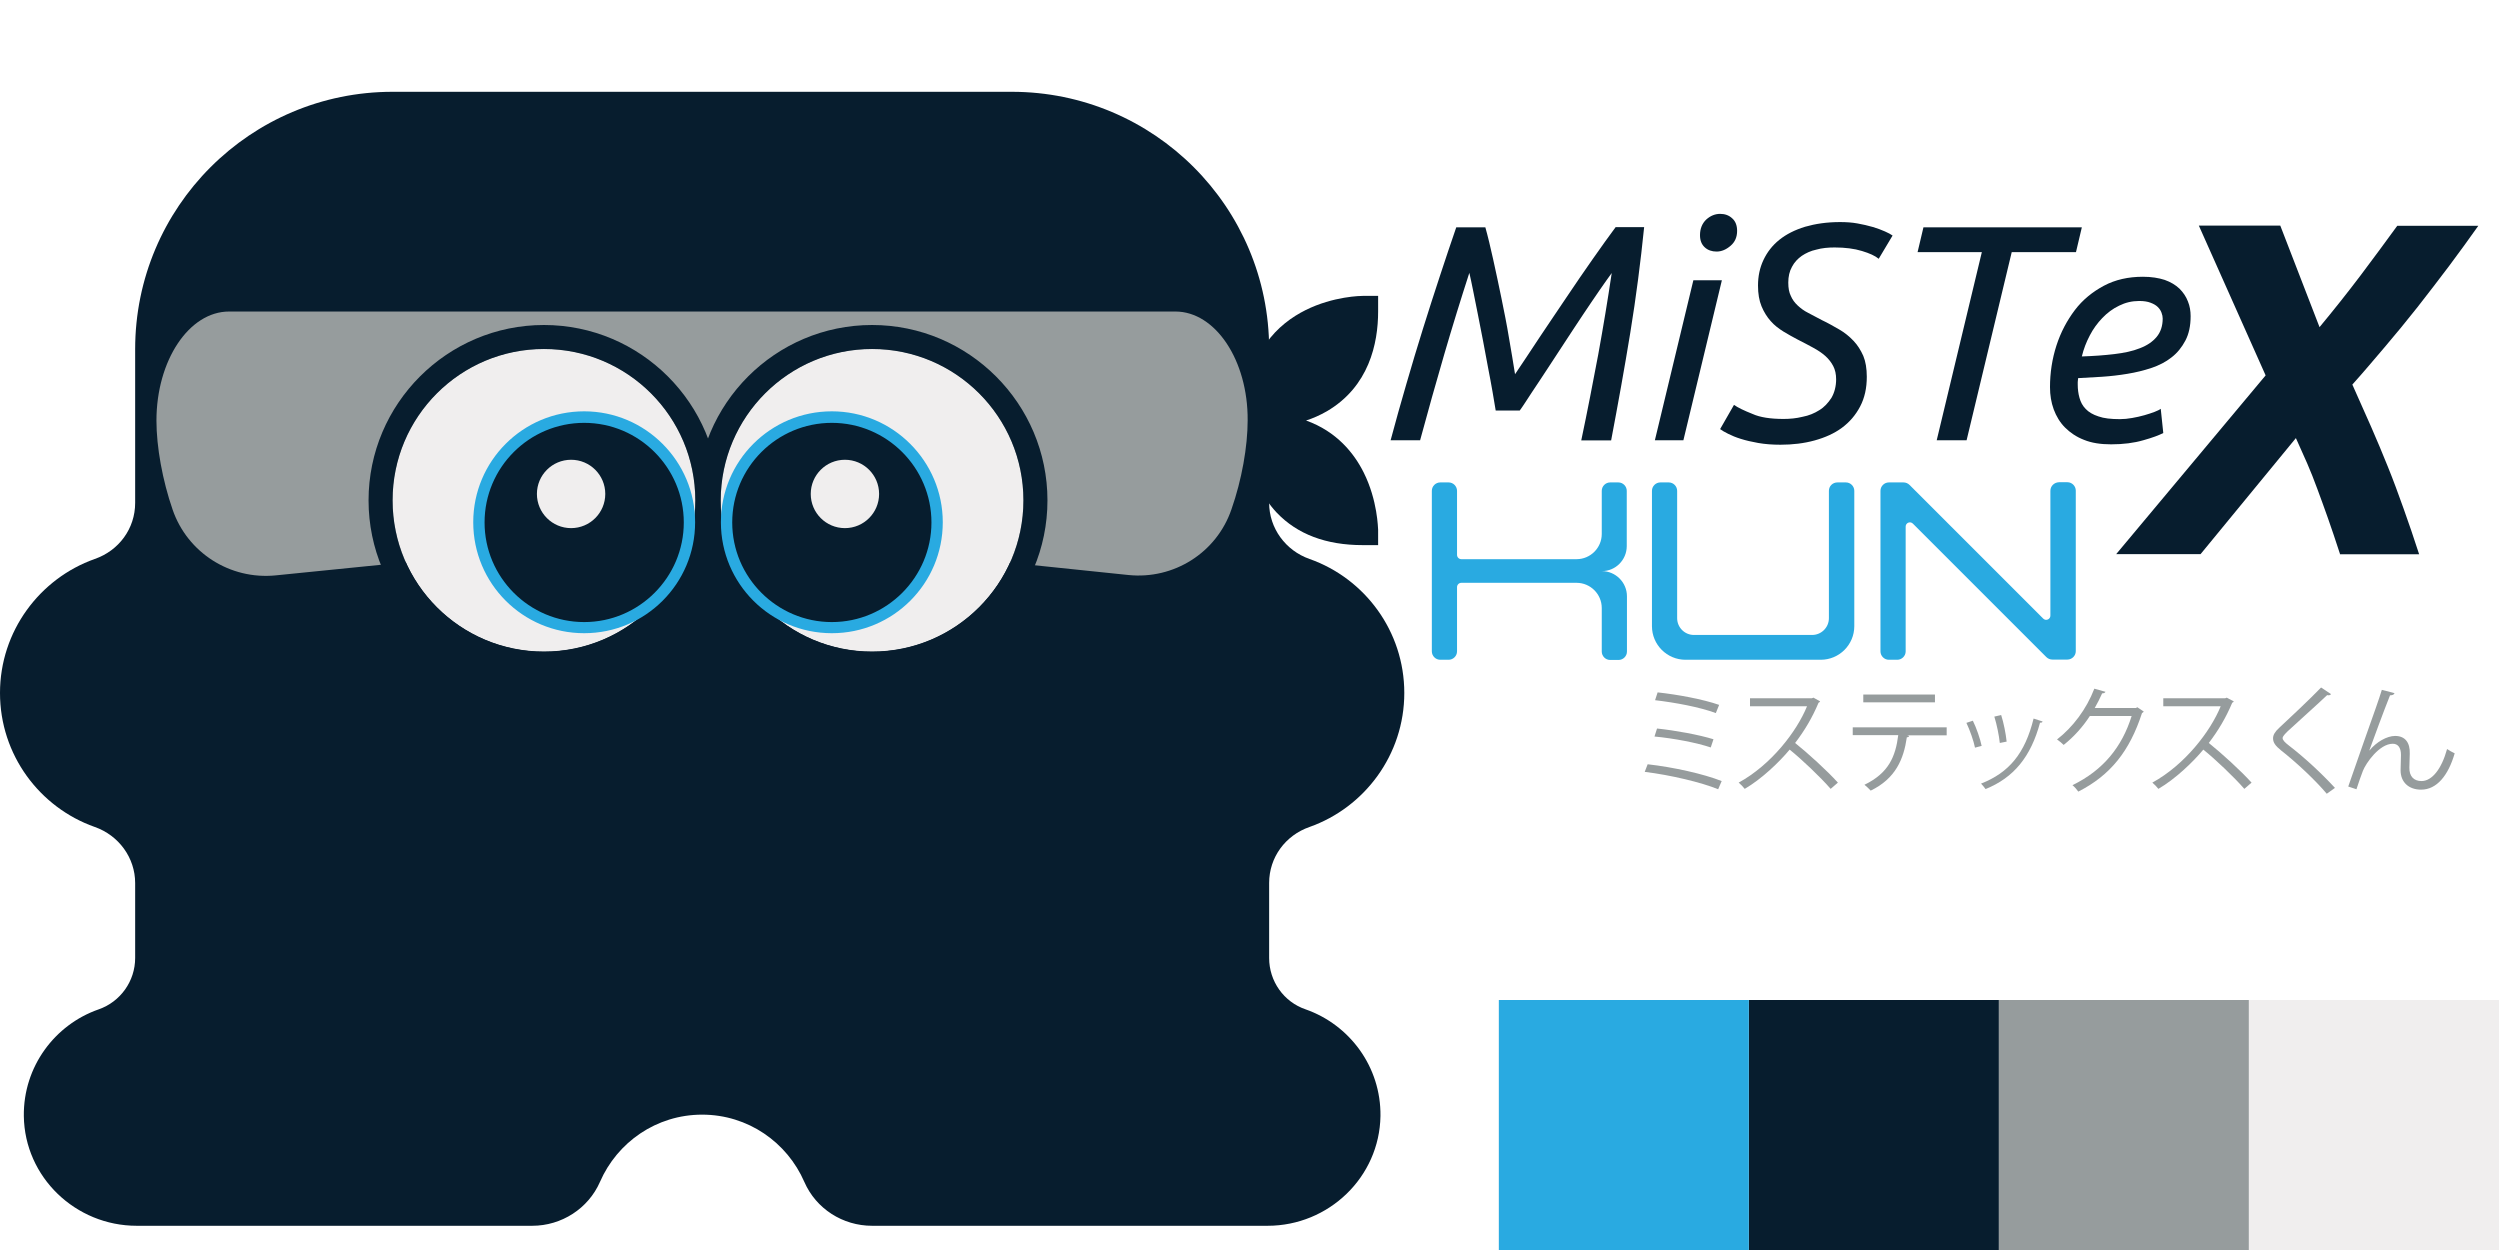
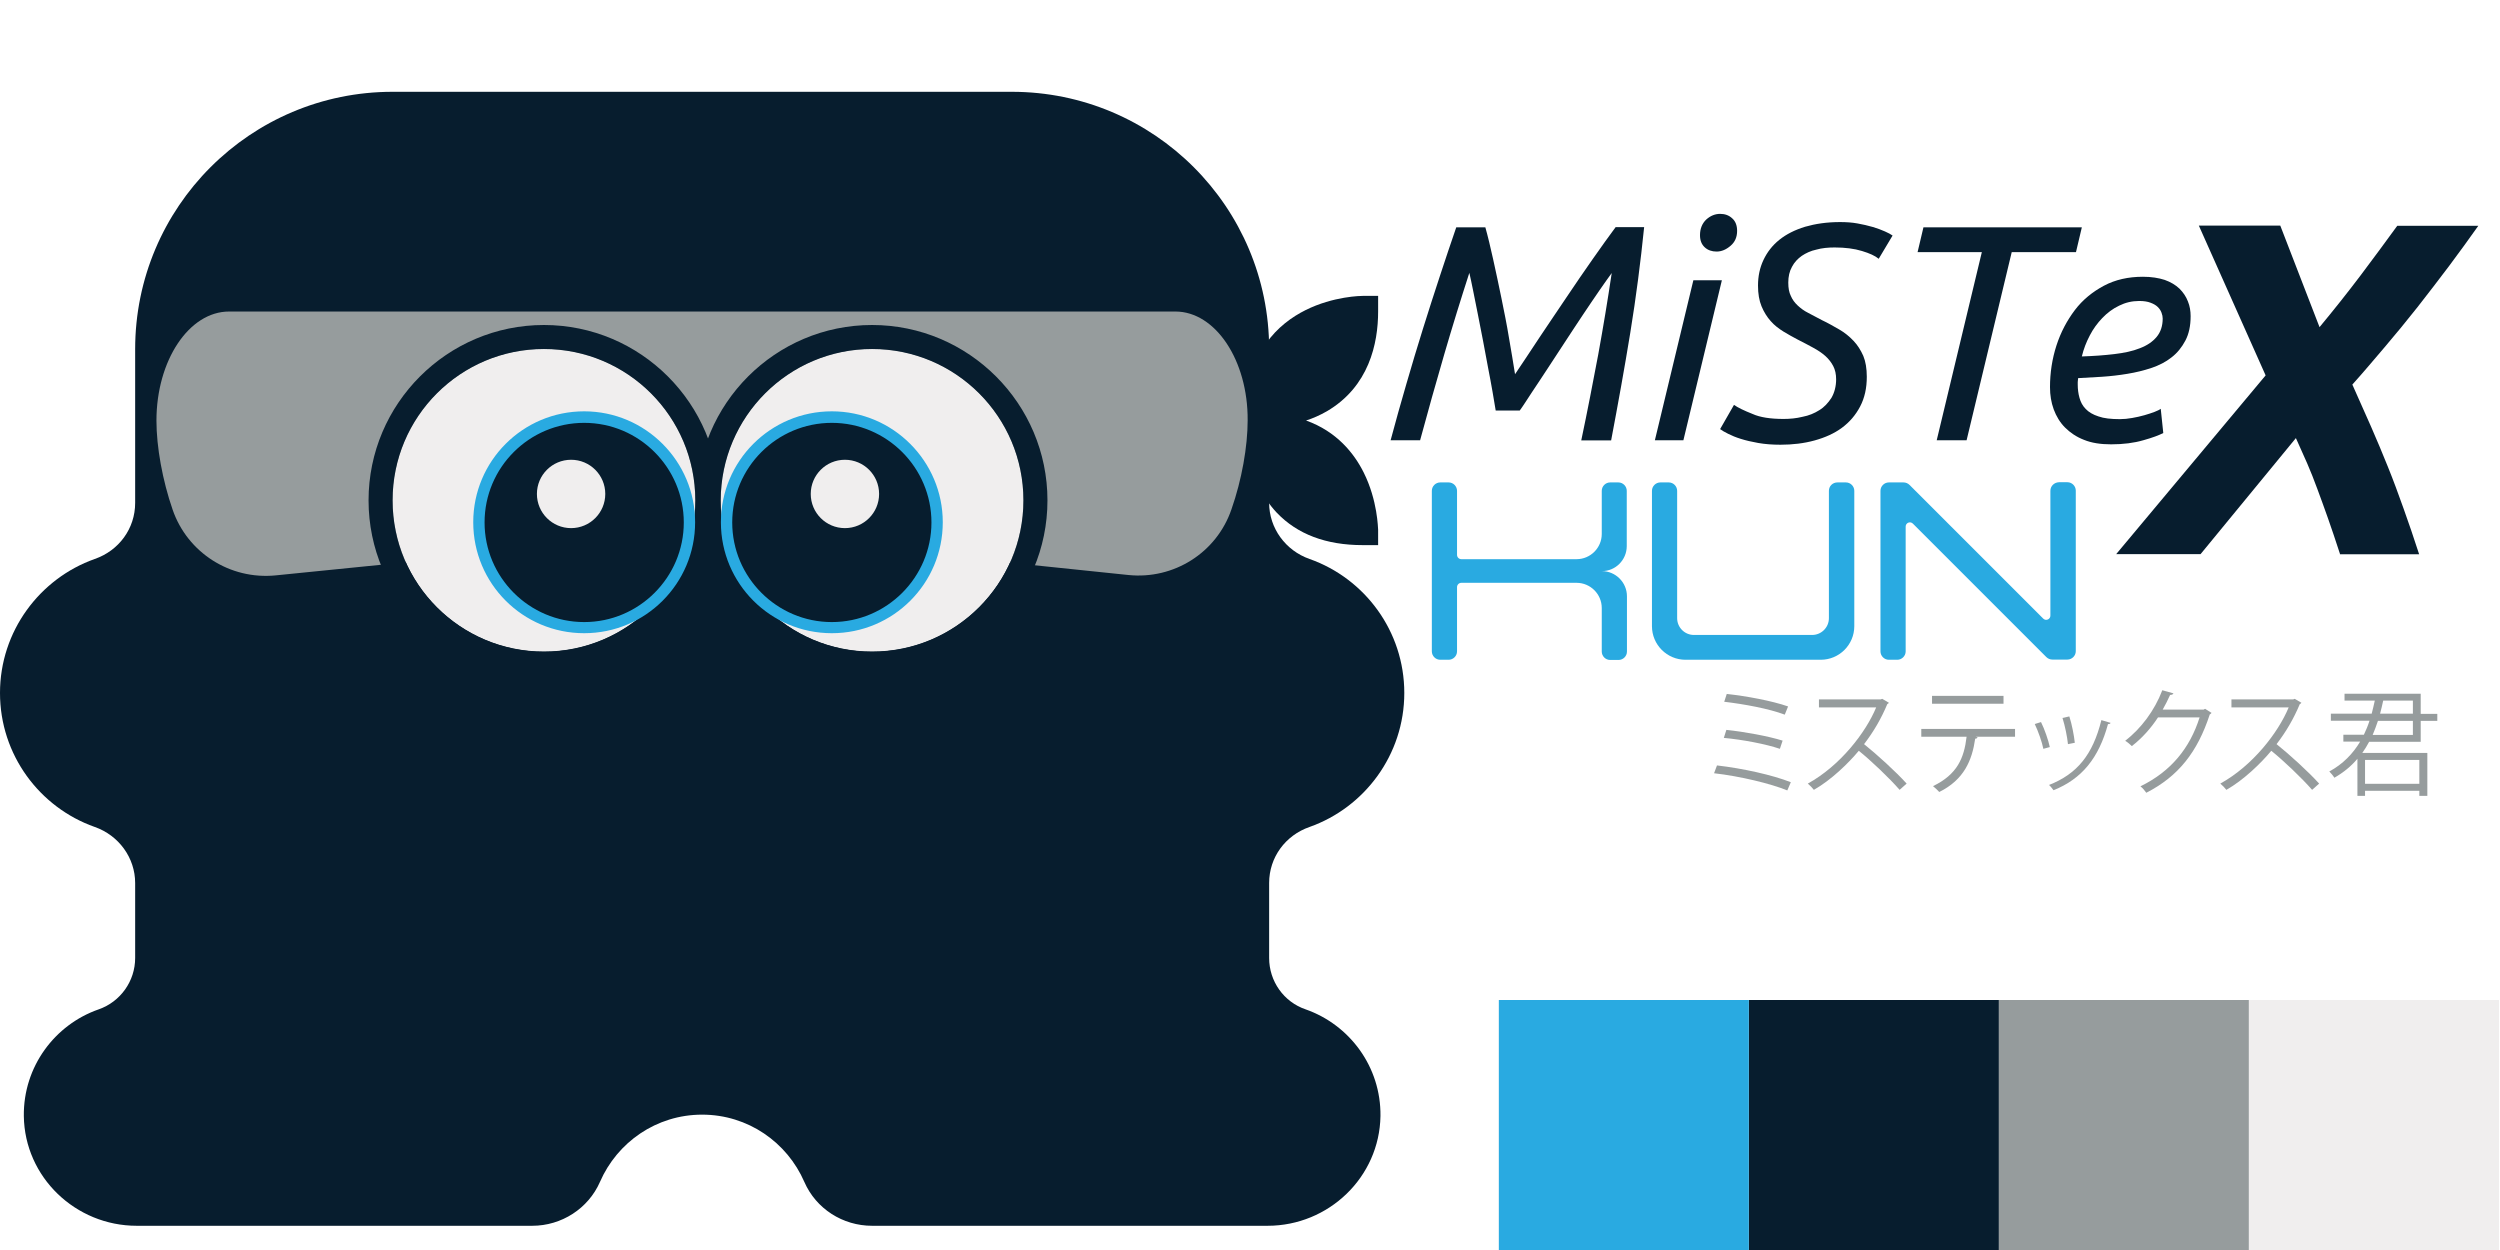
<svg xmlns="http://www.w3.org/2000/svg" version="1.1" id="Layer_1" x="0px" y="0px" viewBox="0 0 1280 640" style="enable-background:new 0 0 1280 640;" xml:space="preserve">
  <style type="text/css">
	.st0{fill:#071D2E;}
	.st1{fill:#969C9D;}
	.st2{fill:#F0EEEE;}
	.st3{fill:#29AAE1;}
</style>
  <g>
-     <path class="st0" d="M649.8,490.5v-38.4c0-13.1,8.3-24.4,20.7-28.7c28.2-10,48.5-37,48.5-68.6s-20.2-58.6-48.5-68.6   c-12.3-4.3-20.7-15.8-20.7-28.7v-78.7c0-72.8-59-131.8-131.8-131.8H201c-72.8,0-131.8,59-131.8,131.8v78.7   c0,13.1-8.3,24.4-20.7,28.7c-28.2,10-48.5,37-48.5,68.6s20.2,58.6,48.5,68.6c12.3,4.3,20.7,15.8,20.7,28.7v38.4   c0,11.8-7.5,22.4-18.7,26.3c-22.4,7.8-38.6,29.3-38.3,54.6c0.4,31.3,26.5,56.2,57.8,56.2h202.5c15,0,28.7-8.8,34.7-22.5   c8.8-20.2,28.8-34.4,52.3-34.4s43.5,14.2,52.3,34.4c6,13.8,19.7,22.5,34.7,22.5h202.5c31.3,0,57.3-24.9,57.8-56.2   c0.3-25.2-15.8-46.7-38.3-54.6C657.3,513,649.8,502.4,649.8,490.5z" />
+     <path class="st0" d="M649.8,490.5v-38.4c0-13.1,8.3-24.4,20.7-28.7c28.2-10,48.5-37,48.5-68.6s-20.2-58.6-48.5-68.6   c-12.3-4.3-20.7-15.8-20.7-28.7v-78.7C649.8,106,590.8,47,518,47H201c-72.8,0-131.8,59-131.8,131.8v78.7c0,13.1-8.3,24.4-20.7,28.7   c-28.2,10-48.5,37-48.5,68.6s20.2,58.6,48.5,68.6c12.3,4.3,20.7,15.8,20.7,28.7v38.4c0,11.8-7.5,22.4-18.7,26.3   c-22.4,7.8-38.6,29.3-38.3,54.6c0.4,31.3,26.5,56.2,57.8,56.2h202.5c15,0,28.7-8.8,34.7-22.5c8.8-20.2,28.8-34.4,52.3-34.4   s43.5,14.2,52.3,34.4c6,13.8,19.7,22.5,34.7,22.5H649c31.3,0,57.3-24.9,57.8-56.2c0.3-25.2-15.8-46.7-38.3-54.6   C657.3,513,649.8,502.4,649.8,490.5z" />
    <path class="st0" d="M698.2,241.9c-4.9-9.8-13.8-21-29.5-26.6c3.5-1.1,7.1-2.7,10.6-4.7c21.6-12.6,26.3-34.7,26.3-51.1v-8h-7.9   c-0.6,0-14.9,0.1-29.3,7.3c-13.8,6.9-30.2,21.5-30.2,52.2v7.5h0.1v0.8c-0.1,1-1.1,25.7,15.4,43.2c10.5,11,25.2,16.6,44,16.6h7.9   v-7.9C705.5,270.6,705.4,256.3,698.2,241.9z" />
    <path class="st1" d="M601.8,159.5H117.3c-20.5,0-37.2,25-37.2,55.9l0,0c0,13.4,3.1,30.6,8.3,45.6c7.6,22,29.4,35.9,52.7,33.6   l192.6-19.4c20.1-2.1,40.3-2,60.2,0.1l183.8,19.1c23.3,2.4,45.2-11.4,52.8-33.6c5.3-15.1,8.3-32.2,8.3-45.6l0,0   C639,184.5,622.3,159.5,601.8,159.5z" />
    <g>
      <circle class="st2" cx="278.5" cy="256.1" r="77.5" />
-       <path class="st0" d="M278.5,178.7c42.8,0,77.5,34.7,77.5,77.5c0,42.8-34.7,77.5-77.5,77.5S201,299.1,201,256.2    C201,213.4,235.7,178.7,278.5,178.7 M278.5,166.4c-49.5,0-89.8,40.3-89.8,89.8s40.3,89.8,89.8,89.8s89.8-40.3,89.8-89.8    C368.3,206.7,328,166.4,278.5,166.4L278.5,166.4z" />
+       <path class="st0" d="M278.5,178.7c42.8,0,77.5,34.7,77.5,77.5s-34.7,77.5-77.5,77.5S201,299.1,201,256.2    C201,213.4,235.7,178.7,278.5,178.7 M278.5,166.4c-49.5,0-89.8,40.3-89.8,89.8S229,346,278.5,346s89.8-40.3,89.8-89.8    S328,166.4,278.5,166.4L278.5,166.4z" />
      <g>
        <g>
          <circle class="st0" cx="299.1" cy="267.6" r="53.9" />
-           <path class="st3" d="M299.1,216.5c28.1,0,51,22.9,51,51s-22.9,51-51,51c-28.1,0-51-22.9-51-51      C248.1,239.3,271,216.5,299.1,216.5 M299.1,210.6c-31.4,0-56.8,25.4-56.8,56.8s25.4,56.8,56.8,56.8s56.8-25.4,56.8-56.8      C355.9,236.2,330.5,210.6,299.1,210.6L299.1,210.6z" />
+           <path class="st3" d="M299.1,216.5c28.1,0,51,22.9,51,51s-22.9,51-51,51s-51-22.9-51-51C248.1,239.3,271,216.5,299.1,216.5       M299.1,210.6c-31.4,0-56.8,25.4-56.8,56.8s25.4,56.8,56.8,56.8s56.8-25.4,56.8-56.8C355.9,236.2,330.5,210.6,299.1,210.6      L299.1,210.6z" />
        </g>
        <circle class="st2" cx="292.4" cy="252.9" r="17.5" />
      </g>
      <circle class="st2" cx="446.5" cy="256.1" r="77.5" />
-       <path class="st0" d="M446.5,178.7c42.8,0,77.5,34.7,77.5,77.5c0,42.8-34.7,77.5-77.5,77.5S369,299.1,369,256.2    C369.1,213.4,403.8,178.7,446.5,178.7 M446.5,166.4c-49.5,0-89.8,40.3-89.8,89.8s40.3,89.8,89.8,89.8s89.8-40.3,89.8-89.8    C536.3,206.7,496,166.4,446.5,166.4L446.5,166.4z" />
+       <path class="st0" d="M446.5,178.7c42.8,0,77.5,34.7,77.5,77.5s-34.7,77.5-77.5,77.5S369,299.1,369,256.2    C369.1,213.4,403.8,178.7,446.5,178.7 M446.5,166.4c-49.5,0-89.8,40.3-89.8,89.8S397,346,446.5,346s89.8-40.3,89.8-89.8    S496,166.4,446.5,166.4L446.5,166.4z" />
      <g>
        <g>
          <circle class="st0" cx="425.9" cy="267.6" r="53.9" />
          <path class="st3" d="M425.9,216.5c28.1,0,51,22.9,51,51s-22.9,51-51,51s-51-22.9-51-51C374.9,239.3,397.8,216.5,425.9,216.5       M425.9,210.6c-31.4,0-56.8,25.4-56.8,56.8s25.4,56.8,56.8,56.8s56.8-25.4,56.8-56.8C482.7,236.2,457.3,210.6,425.9,210.6      L425.9,210.6z" />
        </g>
        <circle class="st2" cx="432.6" cy="252.9" r="17.5" />
      </g>
    </g>
  </g>
  <rect x="1151.5" y="512" class="st2" width="128" height="128" />
  <rect x="1023.4" y="512" class="st1" width="128" height="128" />
  <rect x="895.4" y="512" class="st0" width="128" height="128" />
  <rect x="767.4" y="512" class="st3" width="128" height="128" />
  <path class="st3" d="M1049.8,251.3v63.9c0,1.9-2.3,2.9-3.7,1.5l-68.4-68.4c-0.8-0.8-1.9-1.3-3.1-1.3h-7.5c-2.3,0-4.3,1.9-4.3,4.3  v82.2c0,2.3,1.9,4.3,4.3,4.3h4.3c2.3,0,4.3-1.9,4.3-4.3v-63.9c0-1.9,2.3-2.9,3.7-1.5l68.3,68.3c0.8,0.8,1.9,1.3,3.1,1.3h7.7  c2.3,0,4.3-1.9,4.3-4.3v-82.2c0-2.3-1.9-4.3-4.3-4.3h-4.3C1051.7,247,1049.8,248.9,1049.8,251.3z" />
  <path class="st3" d="M936.4,251.3v65.2c0,4.8-3.9,8.6-8.6,8.6h-60.5c-4.8,0-8.6-3.9-8.6-8.6v-65.2c0-2.3-1.9-4.3-4.3-4.3h-4.3  c-2.3,0-4.3,1.9-4.3,4.3v69.3c0,9.5,7.7,17.2,17.2,17.2h69.2c9.5,0,17.2-7.7,17.2-17.2v-69.3c0-2.3-1.9-4.3-4.3-4.3h-4.3  C938.3,247,936.4,248.9,936.4,251.3z" />
  <path class="st3" d="M832.9,279.6v-28.3c0-2.3-1.9-4.3-4.3-4.3h-4.2c-2.3,0-4.3,1.9-4.3,4.3v22.1c0,7.1-5.8,12.9-12.9,12.9h-59  c-1.2,0-2.2-1-2.2-2.2v-32.8c0-2.3-1.9-4.3-4.3-4.3h-4.3c-2.3,0-4.3,1.9-4.3,4.3v82.2c0,2.3,1.9,4.3,4.3,4.3h4.3  c2.3,0,4.3-1.9,4.3-4.3v-32.9c0-1.2,1-2.2,2.2-2.2h59c7.1,0,12.9,5.8,12.9,12.9v22.3c0,2.3,1.9,4.3,4.3,4.3h4.3  c2.3,0,4.3-1.9,4.3-4.3v-28.3c0-7.1-5.8-12.9-12.9-12.9C827.1,292.5,832.9,286.7,832.9,279.6z" />
-   <path class="st0" d="M825.2,139.8c-1.7,2.3-3.8,5.3-6.3,8.9c-2.5,3.7-5.3,7.7-8.2,12.1s-6,9-9.1,13.8c-3.2,4.8-6.2,9.4-9.1,13.9  c-2.9,4.5-5.7,8.6-8.2,12.4c-2.5,3.8-4.5,7-6.2,9.3h-12.3c-0.4-2.5-1-5.7-1.6-9.5c-0.6-3.8-1.5-8-2.3-12.4  c-0.8-4.5-1.7-9.1-2.6-13.9c-0.9-4.8-1.8-9.3-2.7-13.8c-0.9-4.4-1.7-8.4-2.4-12c-0.7-3.7-1.4-6.6-1.9-8.9  c-4.4,13.6-8.7,27.5-12.9,41.9c-4.2,14.4-8.3,29-12.3,43.8H712c2.5-9.4,5.2-19,8-28.6c2.8-9.6,5.6-19.1,8.5-28.3s5.8-18.4,8.7-27.1  c2.9-8.9,5.7-17.1,8.4-25h14.9c1.3,4.6,2.6,10.1,4,16.4c1.4,6.3,2.8,12.9,4.2,19.7c1.4,6.9,2.8,13.7,3.9,20.5  c1.2,6.8,2.2,13,3.1,18.6c3.8-5.7,8-11.9,12.5-18.8c4.5-6.8,9.2-13.6,13.8-20.5c4.6-6.9,9.1-13.4,13.5-19.7  c4.4-6.3,8.3-11.7,11.7-16.3h14.6c-1.8,17.7-4.1,35.7-7.1,54.1s-6.3,36.6-9.8,55.1h-15.3c3.2-15.1,6-29.8,8.7-44  C820.9,167.2,823.2,153.3,825.2,139.8z" />
+   <path class="st0" d="M825.2,139.8c-1.7,2.3-3.8,5.3-6.3,8.9c-2.5,3.7-5.3,7.7-8.2,12.1s-6,9-9.1,13.8c-3.2,4.8-6.2,9.4-9.1,13.9  c-2.9,4.5-5.7,8.6-8.2,12.4c-2.5,3.8-4.5,7-6.2,9.3h-12.3c-0.4-2.5-1-5.7-1.6-9.5s-1.5-8-2.3-12.4c-0.8-4.5-1.7-9.1-2.6-13.9  c-0.9-4.8-1.8-9.3-2.7-13.8c-0.9-4.4-1.7-8.4-2.4-12c-0.7-3.7-1.4-6.6-1.9-8.9c-4.4,13.6-8.7,27.5-12.9,41.9s-8.3,29-12.3,43.8H712  c2.5-9.4,5.2-19,8-28.6s5.6-19.1,8.5-28.3s5.8-18.4,8.7-27.1c2.9-8.9,5.7-17.1,8.4-25h14.9c1.3,4.6,2.6,10.1,4,16.4  c1.4,6.3,2.8,12.9,4.2,19.7c1.4,6.9,2.8,13.7,3.9,20.5c1.2,6.8,2.2,13,3.1,18.6c3.8-5.7,8-11.9,12.5-18.8  c4.5-6.8,9.2-13.6,13.8-20.5s9.1-13.4,13.5-19.7s8.3-11.7,11.7-16.3h14.6c-1.8,17.7-4.1,35.7-7.1,54.1s-6.3,36.6-9.8,55.1h-15.3  c3.2-15.1,6-29.8,8.7-44C820.9,167.2,823.2,153.3,825.2,139.8z" />
  <path class="st0" d="M861.9,225.4h-14.6l19.7-81.9h14.6L861.9,225.4z M878.9,128.8c-2.4,0-4.5-0.7-6.1-2.2s-2.4-3.5-2.4-6.2  c0-3.3,1.1-6,3.2-8c2.1-1.9,4.5-2.9,7.1-2.9c2.4,0,4.5,0.7,6.2,2.3c1.7,1.5,2.5,3.7,2.5,6.4c0,3.2-1.1,5.7-3.3,7.6  C883.8,127.8,881.4,128.8,878.9,128.8z" />
-   <path class="st0" d="M913.2,214.5c3.2,0,6.5-0.3,9.7-1.1c3.2-0.6,6.1-1.8,8.6-3.4c2.5-1.5,4.5-3.7,6.2-6.3c1.5-2.6,2.4-5.8,2.4-9.5  c0-2.6-0.5-4.9-1.5-6.8c-1-1.9-2.4-3.7-4.1-5.2c-1.7-1.5-3.8-2.9-6.2-4.2c-2.4-1.3-5-2.7-7.8-4.1c-2.4-1.3-4.9-2.6-7.3-4.1  c-2.4-1.5-4.7-3.2-6.6-5.4c-1.9-2.1-3.5-4.7-4.7-7.6c-1.2-2.9-1.8-6.4-1.8-10.6c0-4.7,0.9-9.1,2.8-13.1c1.9-4,4.5-7.4,8.1-10.3  c3.6-2.9,8-5.1,13.2-6.7c5.2-1.5,11.1-2.4,17.9-2.4c3.2,0,6.2,0.2,8.9,0.7c2.8,0.5,5.4,1.1,7.8,1.8c2.4,0.7,4.5,1.5,6.3,2.3  s3.1,1.5,3.9,2.1l-7.1,11.9c-1.8-1.5-4.6-2.8-8.6-4c-3.9-1.2-8.6-1.8-14-1.8c-3.3,0-6.5,0.3-9.3,1.1c-2.9,0.6-5.4,1.8-7.5,3.2  c-2.1,1.5-3.8,3.3-5,5.6c-1.3,2.3-1.9,5-1.9,8.1c0,2.8,0.4,5,1.3,6.8c0.8,1.9,2,3.5,3.5,4.9c1.5,1.4,3.2,2.7,5.4,3.8  c2.1,1.1,4.5,2.4,7,3.7c3.2,1.5,6.1,3.2,8.9,4.8c2.8,1.6,5.2,3.6,7.3,5.8c2.1,2.2,3.7,4.8,5,7.7c1.2,2.9,1.8,6.5,1.8,10.7  c0,5.8-1.1,10.8-3.4,15.2s-5.4,8-9.3,10.9c-3.9,2.9-8.6,5-14,6.5c-5.4,1.5-11.3,2.2-17.5,2.2c-4.2,0-8-0.3-11.4-0.9  c-3.4-0.6-6.4-1.3-8.9-2.1c-2.6-0.8-4.7-1.7-6.5-2.6c-1.8-0.9-3.2-1.7-4.1-2.4l7.1-12.4c2,1.4,5.1,2.9,9.4,4.6  C901.1,213.7,906.6,214.5,913.2,214.5z" />
-   <path class="st0" d="M1065.9,116.4l-3,12.7H1030l-23.1,96.3h-15.3l23.1-96.3h-32.9l3-12.7H1065.9z" />
-   <path class="st0" d="M1080.9,227.5c-5.4,0-10-0.7-13.9-2.3c-3.9-1.5-7.1-3.7-9.7-6.3s-4.5-5.8-5.8-9.3c-1.3-3.6-1.9-7.3-1.9-11.4  c0-7.3,1.1-14.5,3.3-21.3s5.4-12.8,9.4-18.1s9.1-9.4,14.9-12.5c5.8-3.1,12.5-4.6,20-4.6c4.3,0,8,0.6,11.1,1.6  c3.1,1.1,5.6,2.6,7.6,4.5c1.9,1.9,3.4,4.1,4.3,6.5c1,2.4,1.4,5,1.4,7.6c0,5-0.9,9.1-2.7,12.5c-1.8,3.4-4.1,6.3-7.1,8.6  c-2.9,2.3-6.4,4.1-10.3,5.4c-3.9,1.3-8,2.3-12.3,3c-4.2,0.7-8.5,1.2-12.9,1.5c-4.4,0.2-8.4,0.5-12.3,0.7c-0.1,0.8-0.2,1.5-0.2,2  s0,1,0,1.3c0,2.4,0.3,4.7,0.9,6.8c0.6,2.2,1.6,4.1,3.2,5.7c1.5,1.6,3.7,2.9,6.5,3.8c2.8,1,6.4,1.4,11,1.4c2,0,4.1-0.2,6.3-0.6  c2.1-0.4,4.2-0.8,6.2-1.4s3.7-1.1,5.2-1.7c1.5-0.6,2.6-1.1,3.2-1.6l1.3,12.4c-2.1,1.1-5.5,2.4-10.2,3.7  C1092.6,226.8,1087.1,227.5,1080.9,227.5z M1065.9,182.5c6.1-0.2,11.6-0.6,16.6-1.2c5-0.6,9.4-1.5,13.1-3c3.7-1.4,6.5-3.3,8.6-5.8  c2-2.4,3.1-5.5,3.1-9.4c0-1-0.2-1.9-0.6-3s-1-2-1.9-2.9s-2.1-1.6-3.7-2.2c-1.5-0.6-3.5-0.9-5.8-0.9c-3.7,0-7.1,0.8-10.3,2.4  c-3.2,1.5-6.1,3.7-8.6,6.3c-2.5,2.6-4.7,5.6-6.4,8.9C1068.2,175.1,1066.8,178.7,1065.9,182.5z" />
-   <path class="st0" d="M1198.1,283.7c-2.3-7-4.3-13.1-6.2-18.4c-1.9-5.4-3.7-10.3-5.4-14.9c-1.7-4.6-3.4-9-5.2-13.1  c-1.8-4.1-3.7-8.4-5.8-13l-48.8,59.4h-43.2l76.5-91.5l-34.2-76.7h41.7l20.1,52c7.3-8.8,14.3-17.6,21.1-26.6c6.8-9,13-17.5,18.7-25.3  h41.5c-4.7,6.7-9.7,13.5-14.9,20.5c-5.3,7.1-10.7,14-16.2,21.1c-5.6,7.1-11.2,13.9-16.9,20.6c-5.7,6.7-11.1,13.1-16.5,19.1  c3.4,7.6,6.6,14.8,9.6,21.6c3,6.8,5.8,13.6,8.6,20.5c2.8,6.9,5.4,14,8,21.3s5.3,15.1,8,23.5h-40.6V283.7z" />
+   <path class="st0" d="M913.2,214.5c3.2,0,6.5-0.3,9.7-1.1c3.2-0.6,6.1-1.8,8.6-3.4c2.5-1.5,4.5-3.7,6.2-6.3c1.5-2.6,2.4-5.8,2.4-9.5  c0-2.6-0.5-4.9-1.5-6.8c-1-1.9-2.4-3.7-4.1-5.2c-1.7-1.5-3.8-2.9-6.2-4.2s-5-2.7-7.8-4.1c-2.4-1.3-4.9-2.6-7.3-4.1  c-2.4-1.5-4.7-3.2-6.6-5.4c-1.9-2.1-3.5-4.7-4.7-7.6c-1.2-2.9-1.8-6.4-1.8-10.6c0-4.7,0.9-9.1,2.8-13.1c1.9-4,4.5-7.4,8.1-10.3  s8-5.1,13.2-6.7c5.2-1.5,11.1-2.4,17.9-2.4c3.2,0,6.2,0.2,8.9,0.7c2.8,0.5,5.4,1.1,7.8,1.8c2.4,0.7,4.5,1.5,6.3,2.3s3.1,1.5,3.9,2.1  l-7.1,11.9c-1.8-1.5-4.6-2.8-8.6-4c-3.9-1.2-8.6-1.8-14-1.8c-3.3,0-6.5,0.3-9.3,1.1c-2.9,0.6-5.4,1.8-7.5,3.2  c-2.1,1.5-3.8,3.3-5,5.6c-1.3,2.3-1.9,5-1.9,8.1c0,2.8,0.4,5,1.3,6.8c0.8,1.9,2,3.5,3.5,4.9s3.2,2.7,5.4,3.8c2.1,1.1,4.5,2.4,7,3.7  c3.2,1.5,6.1,3.2,8.9,4.8c2.8,1.6,5.2,3.6,7.3,5.8s3.7,4.8,5,7.7c1.2,2.9,1.8,6.5,1.8,10.7c0,5.8-1.1,10.8-3.4,15.2s-5.4,8-9.3,10.9  c-3.9,2.9-8.6,5-14,6.5s-11.3,2.2-17.5,2.2c-4.2,0-8-0.3-11.4-0.9c-3.4-0.6-6.4-1.3-8.9-2.1c-2.6-0.8-4.7-1.7-6.5-2.6  c-1.8-0.9-3.2-1.7-4.1-2.4l7.1-12.4c2,1.4,5.1,2.9,9.4,4.6C901.1,213.7,906.6,214.5,913.2,214.5z" />
+   <path class="st0" d="M1065.9,116.4l-3,12.7H1030l-23.1,96.3h-15.3l23.1-96.3h-32.9l3-12.7C984.8,116.4,1065.9,116.4,1065.9,116.4z" />
+   <path class="st0" d="M1080.9,227.5c-5.4,0-10-0.7-13.9-2.3c-3.9-1.5-7.1-3.7-9.7-6.3s-4.5-5.8-5.8-9.3c-1.3-3.6-1.9-7.3-1.9-11.4  c0-7.3,1.1-14.5,3.3-21.3s5.4-12.8,9.4-18.1s9.1-9.4,14.9-12.5s12.5-4.6,20-4.6c4.3,0,8,0.6,11.1,1.6c3.1,1.1,5.6,2.6,7.6,4.5  c1.9,1.9,3.4,4.1,4.3,6.5c1,2.4,1.4,5,1.4,7.6c0,5-0.9,9.1-2.7,12.5c-1.8,3.4-4.1,6.3-7.1,8.6c-2.9,2.3-6.4,4.1-10.3,5.4  c-3.9,1.3-8,2.3-12.3,3c-4.2,0.7-8.5,1.2-12.9,1.5c-4.4,0.2-8.4,0.5-12.3,0.7c-0.1,0.8-0.2,1.5-0.2,2s0,1,0,1.3  c0,2.4,0.3,4.7,0.9,6.8c0.6,2.2,1.6,4.1,3.2,5.7c1.5,1.6,3.7,2.9,6.5,3.8c2.8,1,6.4,1.4,11,1.4c2,0,4.1-0.2,6.3-0.6  c2.1-0.4,4.2-0.8,6.2-1.4s3.7-1.1,5.2-1.7c1.5-0.6,2.6-1.1,3.2-1.6l1.3,12.4c-2.1,1.1-5.5,2.4-10.2,3.7  C1092.6,226.8,1087.1,227.5,1080.9,227.5z M1065.9,182.5c6.1-0.2,11.6-0.6,16.6-1.2c5-0.6,9.4-1.5,13.1-3c3.7-1.4,6.5-3.3,8.6-5.8  c2-2.4,3.1-5.5,3.1-9.4c0-1-0.2-1.9-0.6-3s-1-2-1.9-2.9s-2.1-1.6-3.7-2.2c-1.5-0.6-3.5-0.9-5.8-0.9c-3.7,0-7.1,0.8-10.3,2.4  c-3.2,1.5-6.1,3.7-8.6,6.3s-4.7,5.6-6.4,8.9C1068.2,175.1,1066.8,178.7,1065.9,182.5z" />
+   <path class="st0" d="M1198.1,283.7c-2.3-7-4.3-13.1-6.2-18.4c-1.9-5.4-3.7-10.3-5.4-14.9c-1.7-4.6-3.4-9-5.2-13.1  c-1.8-4.1-3.7-8.4-5.8-13l-48.8,59.4h-43.2l76.5-91.5l-34.2-76.7h41.7l20.1,52c7.3-8.8,14.3-17.6,21.1-26.6c6.8-9,13-17.5,18.7-25.3  h41.5c-4.7,6.7-9.7,13.5-14.9,20.5c-5.3,7.1-10.7,14-16.2,21.1c-5.6,7.1-11.2,13.9-16.9,20.6c-5.7,6.7-11.1,13.1-16.5,19.1  c3.4,7.6,6.6,14.8,9.6,21.6s5.8,13.6,8.6,20.5c2.8,6.9,5.4,14,8,21.3s5.3,15.1,8,23.5H1198v-0.1H1198.1z" />
  <g>
-     <path class="st1" d="M843.6,391.3c13.2,1.5,28.5,4.9,37.9,8.6l-1.8,4.2c-8.5-3.5-24.4-7.3-37.6-8.9L843.6,391.3z M848.4,373   c9.5,1,21.5,3.2,28.9,5.5l-1.4,4.2c-7-2.4-19.1-4.7-28.8-5.6L848.4,373z M848.7,354.5c10.2,1.1,23.2,3.5,31.5,6.4l-1.7,4.2   c-8.3-3.1-20.9-5.4-31.1-6.6L848.7,354.5z" />
-     <path class="st1" d="M931.9,359.1c-0.1,0.3-0.4,0.5-0.8,0.7c-3.2,7.6-7.1,14.2-12,20.6c6.5,5.2,16.3,14.1,21.9,20.3l-3.7,3.2   c-5.3-6.1-14.9-15.2-21-20.1c-5.3,6.4-14.4,15.1-23,20.1c-0.7-0.9-2.1-2.4-3.1-3.2c16.6-9.1,29.7-26.1,35-39.1H896v-4.1h31.7   l0.8-0.3L931.9,359.1z" />
-     <path class="st1" d="M996.7,376.5h-20.2l1,0.3c-0.1,0.4-0.5,0.7-1.2,0.7c-1.6,11.1-5.7,21.1-18.5,27.3c-0.7-0.8-2.2-2.2-3.2-3   c12.4-6,15.9-14.4,17.3-25.4h-23.3v-4h48.1V376.5z M990.8,359.6H954v-4h36.7V359.6z" />
-     <path class="st1" d="M1010.1,369c1.8,3.6,3.8,9.4,4.5,12.9l-3.4,0.9c-0.7-3.5-2.6-8.9-4.4-12.7L1010.1,369z M1045.8,369.4   c-0.1,0.5-0.7,0.7-1.3,0.6c-4.7,17.5-13.5,28.2-27.9,34c-0.5-0.7-1.6-2.1-2.3-2.8c14.3-5.6,22.5-15.4,26.9-33.3L1045.8,369.4z    M1024.6,366.1c1.3,4,2.4,9.7,2.8,13.6l-3.5,0.7c-0.4-3.8-1.5-9.3-2.8-13.5L1024.6,366.1z" />
-     <path class="st1" d="M1097.6,364.3c-0.2,0.3-0.5,0.6-0.9,0.8c-6.3,19.4-16.1,31.8-32.6,40.2c-0.7-1-1.9-2.4-3-3.3   c15.7-7.6,25.4-19.6,30.3-35.4H1070c-3.5,5.4-8.1,10.6-13.4,14.8c-0.8-0.8-2.2-2-3.4-2.8c8.1-6.3,15-15.4,19.1-26l5.7,1.6   c-0.2,0.6-1,0.8-1.7,0.8c-1.2,2.6-2.4,5.1-3.8,7.5h21.1l0.7-0.4L1097.6,364.3z" />
-     <path class="st1" d="M1143.7,359.1c-0.1,0.3-0.4,0.5-0.8,0.7c-3.2,7.6-7.1,14.2-12,20.6c6.5,5.2,16.3,14.1,21.9,20.3l-3.7,3.2   c-5.3-6.1-14.9-15.2-21-20.1c-5.3,6.4-14.4,15.1-23,20.1c-0.7-0.9-2.1-2.4-3.1-3.2c16.6-9.1,29.7-26.1,35-39.1h-29.4v-4.1h31.7   l0.8-0.3L1143.7,359.1z" />
-     <path class="st1" d="M1191.3,406.4c-6-7.1-15.4-15.9-23.4-22.2c-3-2.4-4.1-4.1-4.1-6.2c0-1.7,1-3.4,3.2-5.4   c5.4-5,15.7-14.7,21.4-20.6l5.1,3.4c-0.1,0.1-0.5,0.6-1.3,0.6c-0.2,0-0.5-0.1-0.7-0.1c-6,5.7-15.3,13.9-20.2,18.5   c-1.4,1.4-2.6,2.6-2.6,3.5c0,1,1.1,2.2,3.2,3.8c7.9,6.1,16.3,13.8,23.6,21.7L1191.3,406.4z" />
-     <path class="st1" d="M1202.3,402.7c4.4-12.7,11.8-33.8,14.1-40.2c1.1-3.2,2.7-7.8,3.1-9.3l6.5,1.7c-0.3,0.8-1.1,1.1-2.3,1.1   c-3.3,8.2-8.4,22.2-10.6,28.2h0.1c3.5-4.3,8.9-7.4,13.1-7.4c5.2,0,7.7,3.5,7.5,9.1l-0.2,7.1c-0.1,4.5,2.3,6.9,6.2,6.9   c5.4,0,10.3-6.2,13.1-16.4c1.2,0.8,2.6,1.6,3.9,2.2c-3.3,11.4-9.2,18.6-17.2,18.6c-6.3,0-10.5-3.8-10.5-9.9c0-1.1,0.2-6.6,0.2-7.9   c0-3.8-1.6-5.7-4.2-5.7c-6.9,0-13.8,10-15.3,13.9c-0.8,2.1-2.2,5.9-3.3,9.4L1202.3,402.7z" />
+     <path class="st1" d="M879.1,391.9c13.1,1.5,28.5,4.9,37.8,8.6l-1.8,4.2c-8.5-3.5-24.3-7.3-37.5-8.8L879.1,391.9z M883.9,373.7   c9.5,1,21.4,3.2,28.8,5.5l-1.4,4.2c-7-2.4-19-4.7-28.7-5.6L883.9,373.7z M884.1,355.3c10.1,1.1,23.1,3.5,31.4,6.4l-1.7,4.2   c-8.2-3.1-20.9-5.4-31-6.6L884.1,355.3z" />
+     <path class="st1" d="M967.1,359.8c-0.1,0.3-0.4,0.5-0.8,0.7c-3.2,7.6-7,14.1-11.9,20.5c6.5,5.2,16.3,14.1,21.8,20.2l-3.6,3.2   c-5.3-6.1-14.9-15.2-20.9-20c-5.3,6.4-14.3,15.1-23,20c-0.7-0.9-2.1-2.4-3.1-3.2c16.5-9.1,29.6-26,35-39h-29.3v-4.1h31.6l0.8-0.3   L967.1,359.8z" />
+     <path class="st1" d="M1031.7,377.2h-20.2l1,0.3c-0.1,0.4-0.5,0.7-1.2,0.7c-1.6,11.1-5.7,21-18.4,27.3c-0.7-0.8-2.2-2.2-3.2-3   c12.4-6,15.9-14.3,17.2-25.3h-23.2v-4h48V377.2z M1025.8,360.3h-36.6v-4h36.6V360.3z" />
+     <path class="st1" d="M1045,369.7c1.8,3.6,3.8,9.4,4.5,12.8l-3.3,0.9c-0.7-3.5-2.6-8.9-4.4-12.7L1045,369.7z M1080.6,370.1   c-0.1,0.5-0.7,0.7-1.3,0.6c-4.7,17.4-13.4,28.1-27.9,33.9c-0.5-0.7-1.6-2.1-2.3-2.7c14.3-5.6,22.4-15.4,26.8-33.2L1080.6,370.1z    M1059.5,366.8c1.3,4,2.4,9.7,2.8,13.5l-3.5,0.7c-0.4-3.8-1.5-9.3-2.8-13.4L1059.5,366.8z" />
+     <path class="st1" d="M1132.3,365c-0.2,0.3-0.5,0.6-0.9,0.8c-6.3,19.3-16.1,31.7-32.5,40.1c-0.7-1-1.8-2.4-3-3.3   c15.6-7.6,25.3-19.5,30.3-35.3h-21.3c-3.5,5.4-8.1,10.6-13.4,14.7c-0.8-0.8-2.2-2-3.4-2.7c8.1-6.3,15-15.4,19-25.9l5.7,1.6   c-0.2,0.6-1,0.8-1.7,0.8c-1.2,2.6-2.4,5.1-3.8,7.5h21l0.7-0.4L1132.3,365z" />
+     <path class="st1" d="M1178.3,359.8c-0.1,0.3-0.4,0.5-0.8,0.7c-3.2,7.6-7,14.1-11.9,20.5c6.5,5.2,16.3,14.1,21.8,20.2l-3.6,3.2   c-5.3-6.1-14.9-15.2-20.9-20c-5.3,6.4-14.3,15.1-23,20c-0.7-0.9-2.1-2.4-3.1-3.2c16.5-9.1,29.6-26,35-39h-29.3v-4.1h31.6l0.8-0.3   L1178.3,359.8z" />
+     <path class="st1" d="M1239.4,379.8H1213c-1.1,2-2.2,3.9-3.5,5.7h33.3v22h-4.1v-2.6h-27.8v2.6h-3.9v-19c-3.2,3.8-7.1,7-11.8,9.7   c-0.6-1-1.8-2.4-2.6-3.2c7-3.8,12.1-9.1,15.8-15.3h-8.6v-3.5h10.5c1.1-2.3,2.1-4.7,2.9-7.2h-19.8v-3.6h20.9   c0.6-2.2,1.1-4.5,1.6-6.7h-15.5v-3.5h39v10.3h8.5v3.6h-8.5V379.8z M1238.7,389.1h-27.8v12.2h27.8V389.1z M1235.4,369.1h-17.9   c-0.8,2.4-1.7,4.8-2.7,7.2h20.6V369.1z M1235.4,358.7h-15.2c-0.5,2.3-1,4.5-1.6,6.7h16.8V358.7z" />
  </g>
</svg>
